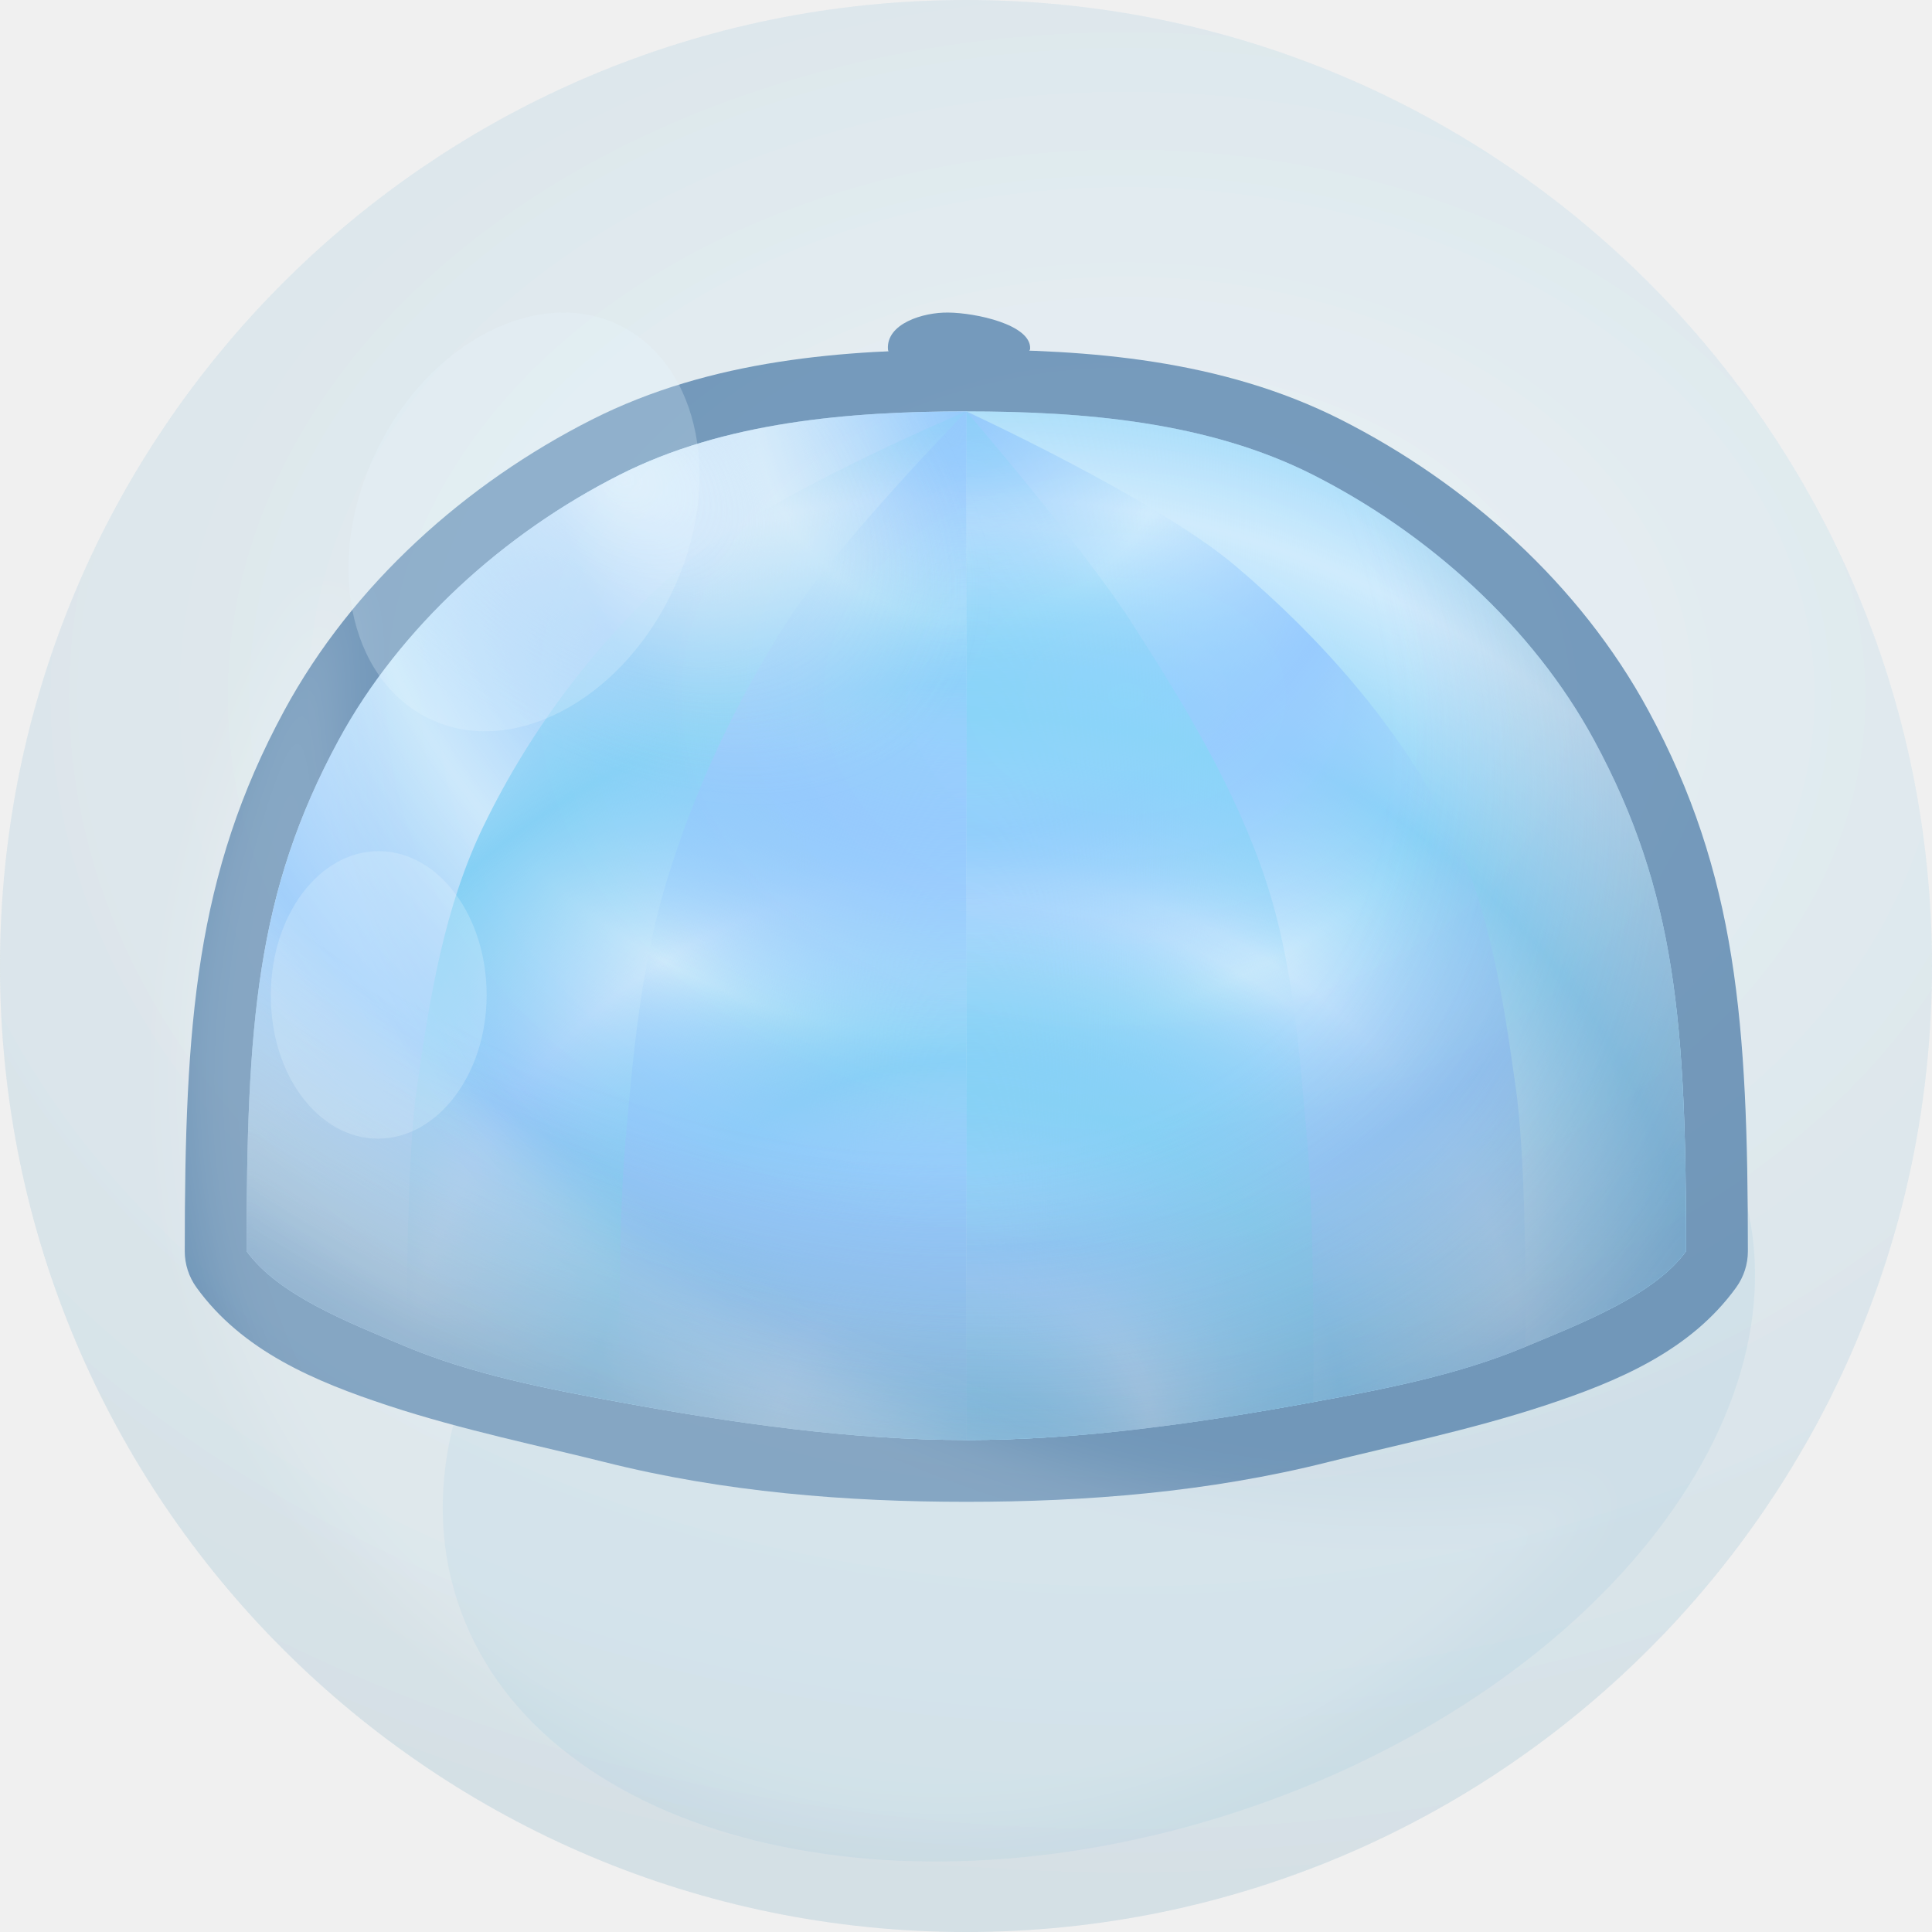
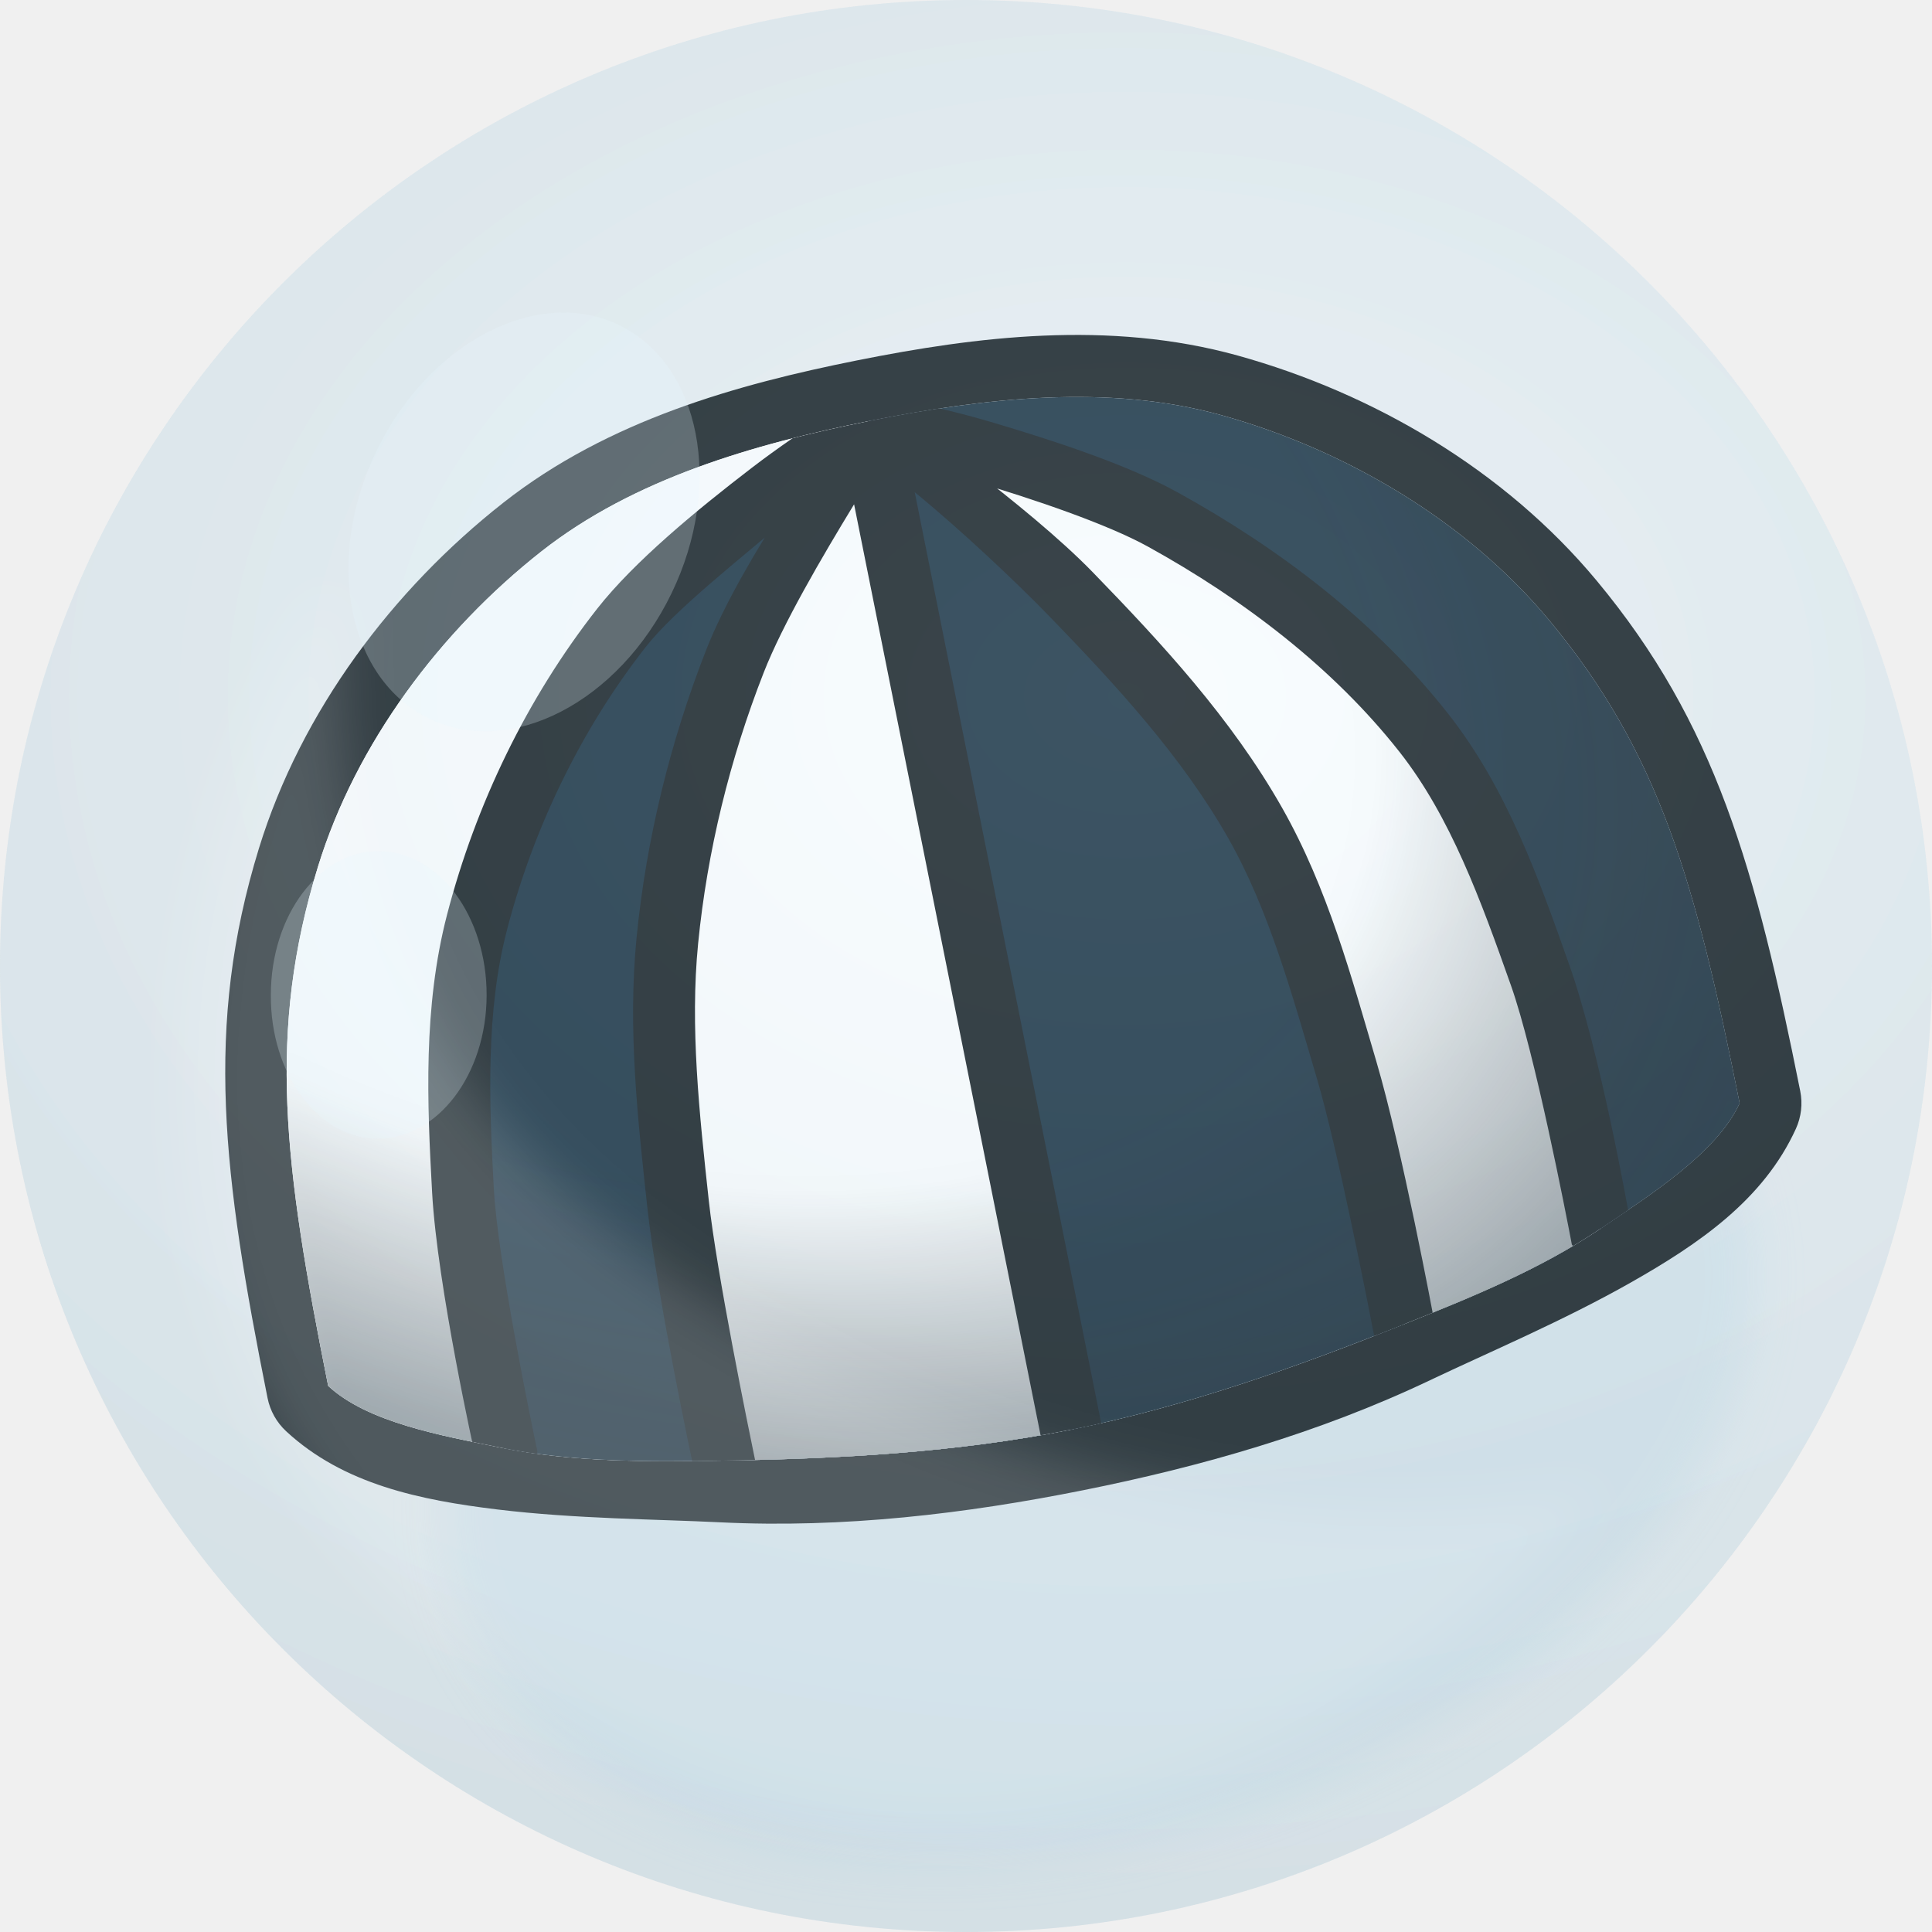
<svg xmlns="http://www.w3.org/2000/svg" xmlns:xlink="http://www.w3.org/1999/xlink" height="500" viewBox="0 0 500 500" width="500">
-   <linearGradient id="a">
-     <stop offset="0" stop-color="#6ecaf7" />
-     <stop offset="1" stop-color="#6ecaf7" stop-opacity="0" />
-   </linearGradient>
-   <linearGradient id="b">
-     <stop offset="0" stop-color="#80bfff" />
-     <stop offset="1" stop-color="#80bfff" stop-opacity="0" />
-   </linearGradient>
-   <radialGradient id="c" cx="55.193" cy="47.667" gradientTransform="matrix(-.00000053 4.83541 -6.541284 .00003487 520.4054 -86.72493)" gradientUnits="userSpaceOnUse" r="66.146">
+   <radialGradient id="a" cx="55.193" cy="47.667" gradientTransform="matrix(-.00000053 4.83541 -6.541284 .00003487 520.4054 -86.72493)" gradientUnits="userSpaceOnUse" r="66.146">
    <stop offset="0" stop-color="#e5f6ff" />
    <stop offset=".383" stop-color="#cfe4ef" />
    <stop offset="1" stop-color="#afcad7" />
  </radialGradient>
-   <radialGradient id="d" cx="130.593" cy="207.612" fy="207.612" gradientTransform="matrix(-1.814785 2.49252 -3.816881 -2.779044 1189.792 357.8175)" gradientUnits="userSpaceOnUse" r="72.307">
-     <stop offset="0" stop-color="#fff" />
-     <stop offset=".301" stop-color="#cedfef" stop-opacity="0" />
-     <stop offset=".5" stop-color="#aabfd4" stop-opacity="0" />
-     <stop offset=".666" stop-color="#7f9fbf" stop-opacity="0" />
-     <stop offset="1" stop-color="#5580aa" />
+   <radialGradient id="b" cx="130.593" cy="207.612" fy="207.612" gradientTransform="matrix(-1.814785 2.49252 -3.816881 -2.779044 1189.792 357.8175)" gradientUnits="userSpaceOnUse" r="72.307">
+     <stop offset=".666" stop-color="#01090e" stop-opacity="0" />
+     <stop offset="1" stop-color="#010f18" />
  </radialGradient>
-   <clipPath id="e">
+   <clipPath id="c">
    <path d="m412.535 175.004c21.335 39.403 23.816 73.817 23.816 132.3-8.125 11.25-26.811 18.556-41.748 24.787-17.424 7.269-36.244 10.856-54.812 14.267-29.585 5.436-59.627 9.796-89.707 9.796s-60.125-4.342-89.707-9.796c-18.964-3.497-38.196-7.157-55.968-14.643-14.551-6.129-32.467-13.159-40.592-24.409 0-58.483 2.48-92.897 23.816-132.3 15.874-29.317 43-53.582 72.744-68.64 27.121-13.73 59.308-16.408 89.707-16.408 30.398-0 62.586 2.676 89.707 16.406 29.744 15.058 56.87 39.323 72.744 68.64z" />
  </clipPath>
-   <filter id="f" color-interpolation-filters="sRGB" height="1.064" width="1.047" x="-.023" y="-.032">
-     <feGaussianBlur stdDeviation="3.76" />
+   <filter id="d" color-interpolation-filters="sRGB" height="1.065" width="1.047" x="-.024" y="-.033">
+     <feGaussianBlur stdDeviation="3.831" />
  </filter>
-   <filter id="g" color-interpolation-filters="sRGB" height="1.103" width="1.09" x="-.045" y="-.051">
+   <filter id="e" color-interpolation-filters="sRGB" height="1.103" width="1.09" x="-.045" y="-.051">
    <feGaussianBlur stdDeviation="6.887" />
  </filter>
-   <radialGradient id="h" cx="-350.633" cy="-148.899" gradientTransform="matrix(-.5814416 -.00000011 .00000024 -.5814364 46.21157 3.383335)" gradientUnits="userSpaceOnUse" r="93.133" spreadMethod="reflect" xlink:href="#b" />
-   <radialGradient id="i" cx="-286.566" cy="43.792" gradientTransform="matrix(-1.20643 -.00000042 .00000046 -1.206419 -95.63796 142.7901)" gradientUnits="userSpaceOnUse" r="44.886" spreadMethod="reflect" xlink:href="#b" />
-   <radialGradient id="j" cx="-322.978" cy="-65.723" gradientTransform="matrix(-.7489129 -.00000062 .00000022 -.7489061 8.201729 40.73856)" gradientUnits="userSpaceOnUse" r="72.307" spreadMethod="reflect" xlink:href="#b" />
-   <radialGradient id="k" cx="678.789" cy="388.892" gradientTransform="matrix(-.00000009 -.675601 .675604 -.00000033 -12.65296 814.7458)" gradientUnits="userSpaceOnUse" r="72.307" spreadMethod="reflect" xlink:href="#a" />
-   <radialGradient id="l" cx="643.776" cy="325.964" gradientTransform="matrix(.00000097 -1.088331 1.088336 .00000025 -104.7163 1064.235)" gradientUnits="userSpaceOnUse" r="44.886" spreadMethod="reflect" xlink:href="#a" />
-   <radialGradient id="m" cx="700.19" cy="436.657" gradientTransform="matrix(-.00000005 -.5245234 .5245257 -.00000021 21.04607 723.4214)" gradientUnits="userSpaceOnUse" r="93.133" spreadMethod="reflect" xlink:href="#a" />
+   <filter id="f" color-interpolation-filters="sRGB" height="1.115" width="1.082" x="-.041" y="-.057">
+     <feGaussianBlur stdDeviation="1.543" />
+   </filter>
  <g transform="matrix(-1 0 0 1 500 0)">
-     <use xlink:href="#n" />
-     <path d="m13.133 80.9c-5.222 15.91 10.216 35.228 34.482 43.17 24.266 7.942 48.18 1.487 53.36-14.444 5.181-15.93-10.232-35.228-34.503-43.196-24.271-7.968-48.159-1.466-53.339 14.469z" fill="#a5cde1" opacity=".25" stroke-width=".518" transform="matrix(3.779527 0 0 3.779527 -.000006 -.000006)" />
+     <use xlink:href="#g" />
+     <path d="m13.133 80.9c-5.222 15.91 10.216 35.228 34.482 43.17 24.266 7.942 48.18 1.487 53.36-14.444 5.181-15.93-10.232-35.228-34.503-43.196-24.271-7.968-48.159-1.466-53.339 14.469z" fill="#a5cde1" filter="url(#f)" opacity=".25" stroke-width=".518" transform="matrix(3.779527 0 0 3.779527 -.000006 -.000006)" />
  </g>
-   <path d="m250.084 90.473c-31.338 0-66.009 2.477-96.934 18.133-32.426 16.416-61.84 42.519-79.588 75.297-22.945 42.377-25.746 80.985-25.746 139.92a16.002 16.002 0 0 0 3.029 9.367c11.847 16.403 30.555 24.309 49.717 30.615s39.604 10.48 55.91 14.584c30.908 7.778 62.661 10.281 93.611 10.281 30.951 0 62.703-2.502 93.611-10.281 16.306-4.104 36.749-8.279 55.91-14.586s37.87-14.214 49.717-30.617a16.002 16.002 0 0 0 3.029-9.367c0-58.935-2.801-97.541-25.746-139.918-17.748-32.778-47.161-58.881-79.588-75.297-30.925-15.655-65.596-18.131-96.934-18.131z" fill="#5580aa" stroke-linecap="round" stroke-linejoin="round" />
-   <g clip-path="url(#e)" transform="translate(0 16.51443)">
-     <path d="m250.084 82.52c-30.835 0-64.177 2.585-93.066 17.211-30.991 15.69-59.181 40.808-75.926 71.734-22.084 40.786-24.715 77.148-24.715 135.842a7.44 7.44 0 0 0 1.408 4.355c10.4 14.399 30.107 21.119 44.916 27.297 18.378 7.666 37.731 11.299 56.332 14.717 29.796 5.474 60.266 9.75 91.01 9.918 30.642.167 61.231-3.35 91.113-8.932 18.832-3.518 38.139-7.849 56.398-15.742 14.805-6.4 34.461-13.402 44.828-27.756a7.44 7.44 0 0 0 1.408-4.355c0-58.693-2.643-94.585-24.715-135.348-16.745-30.926-44.934-56.043-75.926-71.732-28.889-14.625-62.231-17.209-93.066-17.209z" fill="#cceaff" />
-     <path d="m250.084 89.959c30.398-0 62.586 2.676 89.707 16.406 29.744 15.058 56.87 39.323 72.744 68.64 21.335 39.403 31.239 73.817 31.239 132.3-5.168 8.635-31.22 24.711-49.171 32.857-17.23 7.819-36.196 11.372-54.812 14.754-29.558 5.369-59.627 8.678-89.707 8.678" fill="url(#m)" />
-     <path d="m394.603 340.162c-7.247 2.385-36.196 11.373-54.813 14.754-29.558 5.369-79.687 6.156-89.706 8.678v-273.635s49.123 22.635 69.528 39.884c22.217 18.78 42.275 41.465 55.422 67.416 10.481 20.688 13.948 44.453 17.198 67.416 3.528 24.926 2.371 75.486 2.371 75.486z" fill="url(#j)" />
-     <path d="m339.791 354.916c-29.17 7.342-59.627 8.678-89.707 8.678v-273.635s30.017 34.874 42.441 54.151c13.727 21.298 27.181 43.353 35.119 67.416 7.128 21.607 8.671 44.753 10.675 67.416 2.231 25.231 1.472 75.973 1.472 75.973z" fill="url(#l)" />
-     <path d="m250.084 363.594c-30.08 0-60.101-4.375-89.707-9.672-18.547-3.318-37.589-6.164-54.812-13.803-18.017-7.992-40.888-21.322-49.188-32.814 0-58.483 9.921-92.894 31.256-132.297 15.874-29.317 43-53.582 72.744-68.64 27.121-13.73 59.308-16.408 89.707-16.408" fill="url(#h)" />
-     <path d="m250.084 363.594s-60.101-4.375-89.707-9.672c-18.547-3.318-36.912-7.912-54.812-13.803 0 0-1.154-50.53 2.371-75.442 3.25-22.963 7.074-46.551 17.198-67.416 12.357-25.468 30.133-49.014 51.642-67.416 21.138-18.085 73.308-39.885 73.308-39.885z" fill="url(#k)" />
-     <path d="m250.084 89.959v273.635c-30.08 0-60.536-2.331-89.707-9.672 0 0-.733-50.079 1.472-74.979 2.007-22.663 4.036-45.654 10.675-67.416 7.231-23.703 17.948-46.564 31.339-67.416 12.823-19.969 46.221-54.151 46.221-54.151z" fill="url(#i)" />
-     <path d="m250.084 82.52c-30.835 0-64.177 2.585-93.066 17.211-30.991 15.69-59.181 40.808-75.926 71.734-22.084 40.786-24.715 77.148-24.715 135.842a7.44 7.44 0 0 0 1.408 4.355c10.4 14.399 30.107 21.119 44.916 27.297 18.378 7.666 37.731 11.299 56.332 14.717 29.796 5.474 60.266 9.75 91.01 9.918 30.642.167 61.231-3.35 91.113-8.932 18.832-3.518 38.139-7.849 56.398-15.742 14.805-6.4 34.461-13.402 44.828-27.756a7.44 7.44 0 0 0 1.408-4.355c0-58.693-2.643-94.585-24.715-135.348-16.745-30.926-44.934-56.043-75.926-71.732-28.889-14.625-62.231-17.209-93.066-17.209z" fill="url(#d)" filter="url(#f)" opacity=".75" />
+   <g transform="matrix(.9805211 -.1964138 .1964138 .9805211 -41.24259 53.69319)">
+     <path d="m250.084 90.473c-31.338 0-66.009 2.477-96.934 18.133-32.426 16.416-61.84 42.519-79.588 75.297-22.945 42.377-25.746 80.985-25.746 139.92a16.002 16.002 0 0 0 3.029 9.367c11.847 16.403 30.555 24.309 49.717 30.615s39.604 10.48 55.91 14.584c30.908 7.778 62.661 10.281 93.611 10.281 30.951 0 62.703-2.502 93.611-10.281 16.306-4.104 36.749-8.279 55.91-14.586s37.87-14.214 49.717-30.617a16.002 16.002 0 0 0 3.029-9.367c0-58.935-2.801-97.541-25.746-139.918-17.748-32.778-47.161-58.881-79.588-75.297-30.925-15.655-65.596-18.131-96.934-18.131z" fill="#01090e" />
+     <g clip-path="url(#c)" transform="translate(0 16.51443)">
+       <path d="m250.084 82.52c-30.835 0-64.177 2.585-93.066 17.211-30.991 15.69-59.181 40.808-75.926 71.734-22.084 40.786-24.715 77.148-24.715 135.842a7.44 7.44 0 0 0 1.408 4.355c10.4 14.399 30.107 21.119 44.916 27.297 18.378 7.666 37.731 11.299 56.332 14.717 29.796 5.474 60.266 9.75 91.01 9.918 30.642.167 61.231-3.35 91.113-8.932 18.832-3.518 38.139-7.849 56.398-15.742 14.805-6.4 34.461-13.402 44.828-27.756a7.44 7.44 0 0 0 1.408-4.355c0-58.693-2.643-94.585-24.715-135.348-16.745-30.926-44.934-56.043-75.926-71.732-28.889-14.625-62.231-17.209-93.066-17.209z" fill="#fff" />
+       <path d="m250.021 82.52c30.398-0 64.981 2.915 93.129 17.208 31.044 15.764 59.319 41.131 75.926 71.732 21.875 40.309 24.715 76.865 24.715 135.348-5.168 8.635-31.176 25.106-49.188 33.353-17.203 7.877-36.196 11.372-54.812 14.754-29.558 5.369-59.627 8.678-89.707 8.678" fill="#041d2f" />
+       <path d="m394.603 340.162c-7.247 2.385-36.196 11.373-54.813 14.754-29.558 5.369-79.687 6.156-89.706 8.678v-273.635s49.123 22.635 69.528 39.884c22.217 18.78 42.275 41.465 55.422 67.416 10.481 20.688 13.948 44.453 17.198 67.416 3.528 24.926 2.371 75.486 2.371 75.486z" fill="#fff" />
+       <path d="m339.791 354.916c-29.17 7.342-59.627 8.678-89.707 8.678v-273.635s30.017 34.874 42.441 54.151c13.727 21.298 27.181 43.353 35.119 67.416 7.128 21.607 8.671 44.753 10.675 67.416 2.231 25.231 1.472 75.973 1.472 75.973z" fill="#041d2f" />
+       <path d="m250.084 363.594c-30.08 0-60.101-4.375-89.707-9.672-18.547-3.318-37.589-6.164-54.812-13.803-18.017-7.992-40.888-21.322-49.188-32.814 0-58.483 9.921-92.894 31.256-132.297 15.874-29.317 43-53.582 72.744-68.64 27.121-13.73 59.308-16.408 89.707-16.408" fill="#fff" />
+       <path d="m250.084 363.594s-60.101-4.375-89.707-9.672c-18.547-3.318-36.912-7.912-54.812-13.803 0 0-1.154-50.53 2.371-75.442 3.25-22.963 7.074-46.551 17.198-67.416 12.357-25.468 30.133-49.014 51.642-67.416 21.138-18.085 73.308-39.885 73.308-39.885z" fill="#041d2f" />
+       <path d="m250.084 89.959v273.635c-30.08 0-60.536-2.331-89.707-9.672 0 0-.733-50.079 1.472-74.979 2.007-22.663 4.036-45.654 10.675-67.416 7.231-23.703 17.948-46.564 31.339-67.416 12.823-19.969 46.221-54.151 46.221-54.151z" fill="#fff" />
+       <path d="m250.084 82.52c-30.835 0-64.177 2.585-93.066 17.211-30.991 15.69-59.181 40.808-75.926 71.734-22.084 40.786-24.715 77.148-24.715 135.842a7.44 7.44 0 0 0 1.408 4.355c10.4 14.399 30.107 21.119 44.916 27.297 18.378 7.666 37.731 11.299 56.332 14.717 29.796 5.474 60.266 9.75 91.01 9.918 30.642.167 61.231-3.35 91.113-8.932 18.832-3.518 38.139-7.849 56.398-15.742 14.805-6.4 34.461-13.402 44.828-27.756a7.44 7.44 0 0 0 1.408-4.355c0-58.693-2.643-94.585-24.715-135.348-16.745-30.926-44.934-56.043-75.926-71.732-28.889-14.625-62.231-17.209-93.066-17.209z" fill="url(#b)" filter="url(#d)" opacity=".5" />
+       <path d="m250.021 73.959-7.938 16.067v266.07l8 16.06 8-16v-266.13zm0 8.561c-2.132.016-6.447 5.981-7.938 7.506 0 0-30.96 27.971-44.953 49.761-13.778 21.456-24.802 44.966-32.258 69.406-6.966 22.836-8.961 46.387-10.992 69.035-2.104 23.464-1.504 68.227-1.504 68.227l7.935 16.358 8.067-14.568c-.064-9.034-.232-49.969 1.438-68.587 2.033-22.675 4.048-45.109 10.359-65.797 7.006-22.966 17.415-45.179 30.418-65.428 7.269-11.319 20.636-26.335 31.49-38.107l16-20.3zm0 0s-16.272 5.594-32.193 13.421c-15.921 7.827-34.419 17.701-46.252 27.824-22.417 19.178-40.814 43.567-53.641 70.004-10.816 22.293-14.612 46.725-17.918 69.771-3.436 23.954-2.451 68.697-2.451 68.697l8.004 16.646 8.004-14.303c-.084-8.422-.33-50.561 2.281-68.769 3.28-22.867 7.045-45.62 16.477-65.059 11.887-24.499 29.042-47.204 49.645-64.83 9.305-7.961 28.364-17.504 42.91-25.625 8.247-4.604 21.362-11.343 25.135-13.086zm0 14.693 8.062 13.113c9.679 11.771 21.037 27.754 27.717 38.119 13.654 21.185 26.695 42.698 34.246 65.588 6.701 20.313 8.261 42.834 10.305 65.625 1.67 18.618 1.502 60.008 1.438 69.042l8.001 13.671 8.001-15.916s.6-44.762-1.504-68.227c-2.02-22.531-3.492-46.306-11.047-69.207-8.325-25.236-22.191-47.833-35.99-69.244-13.222-20.516-41.166-49.751-41.166-49.751-1.429-1.66-5.875-7.396-8.062-7.505zm-7.938-7.187c9.884 6.437 21.96 15.53 31.383 20.483 14.629 7.708 31.878 17.749 40.98 25.443 21.604 18.262 40.937 40.221 53.451 64.922 9.682 19.111 13.122 41.982 16.414 64.936 2.612 18.208 2.367 60.435 2.283 68.856l8.003 14.215 8.003-19.607s.985-41.782-2.451-65.736c-3.293-22.96-6.701-47.629-17.98-69.895-13.78-27.201-34.563-50.612-57.393-69.91-11.302-9.554-28.818-19.457-43.852-27.379-15.034-7.921-30.904-13.835-30.904-13.835z" fill="#01090e" />
+     </g>
  </g>
-   <path d="m245.402 80.892c-6.5-.1-16.1 2.87-15.6 9.53.4 5.62 36.7 4.08 36.8-.21.2-6.21-14.1-9.26-21.2-9.32z" fill="#5580aa" />
  <g transform="matrix(-1 0 0 1 500 0)">
-     <circle id="n" cx="250" cy="250" fill="url(#c)" opacity=".25" r="250" />
+     <circle id="g" cx="250" cy="250" fill="url(#a)" opacity=".25" r="250" />
    <g stroke-width="1.958">
-       <path d="m84.724 385.338s112.567 32.523 243.539-56.332c124.785-84.782 63.714-215.558 93.417-165.981 29.703 49.577 77.616 204.828-80.103 287.829-143.817 75.462-256.853-65.515-256.853-65.515z" fill="#fff" filter="url(#g)" opacity=".15" />
+       <path d="m84.724 385.338s112.567 32.523 243.539-56.332c124.785-84.782 63.714-215.558 93.417-165.981 29.703 49.577 77.616 204.828-80.103 287.829-143.817 75.462-256.853-65.515-256.853-65.515z" fill="#fff" filter="url(#e)" opacity=".15" />
      <g fill="#e7f6fe" fill-opacity=".983">
        <path d="m402.491 116.561c13.706 28.137 7.636 59.093-13.491 69.392-21.127 10.299-49.166-4.288-62.774-32.366-13.608-28.078-7.558-59.191 13.491-69.431 21.049-10.24 49.205 4.425 62.774 32.405z" opacity=".25" />
        <path d="m429.903 257.48c.157 20.52-12.238 37.202-27.686 37.202-15.449 0-28.098-16.545-28.156-37.046-.059-20.5 12.316-37.202 27.765-37.359 15.449-.157 28.078 16.545 28.078 37.202z" opacity=".25" />
      </g>
    </g>
  </g>
</svg>
